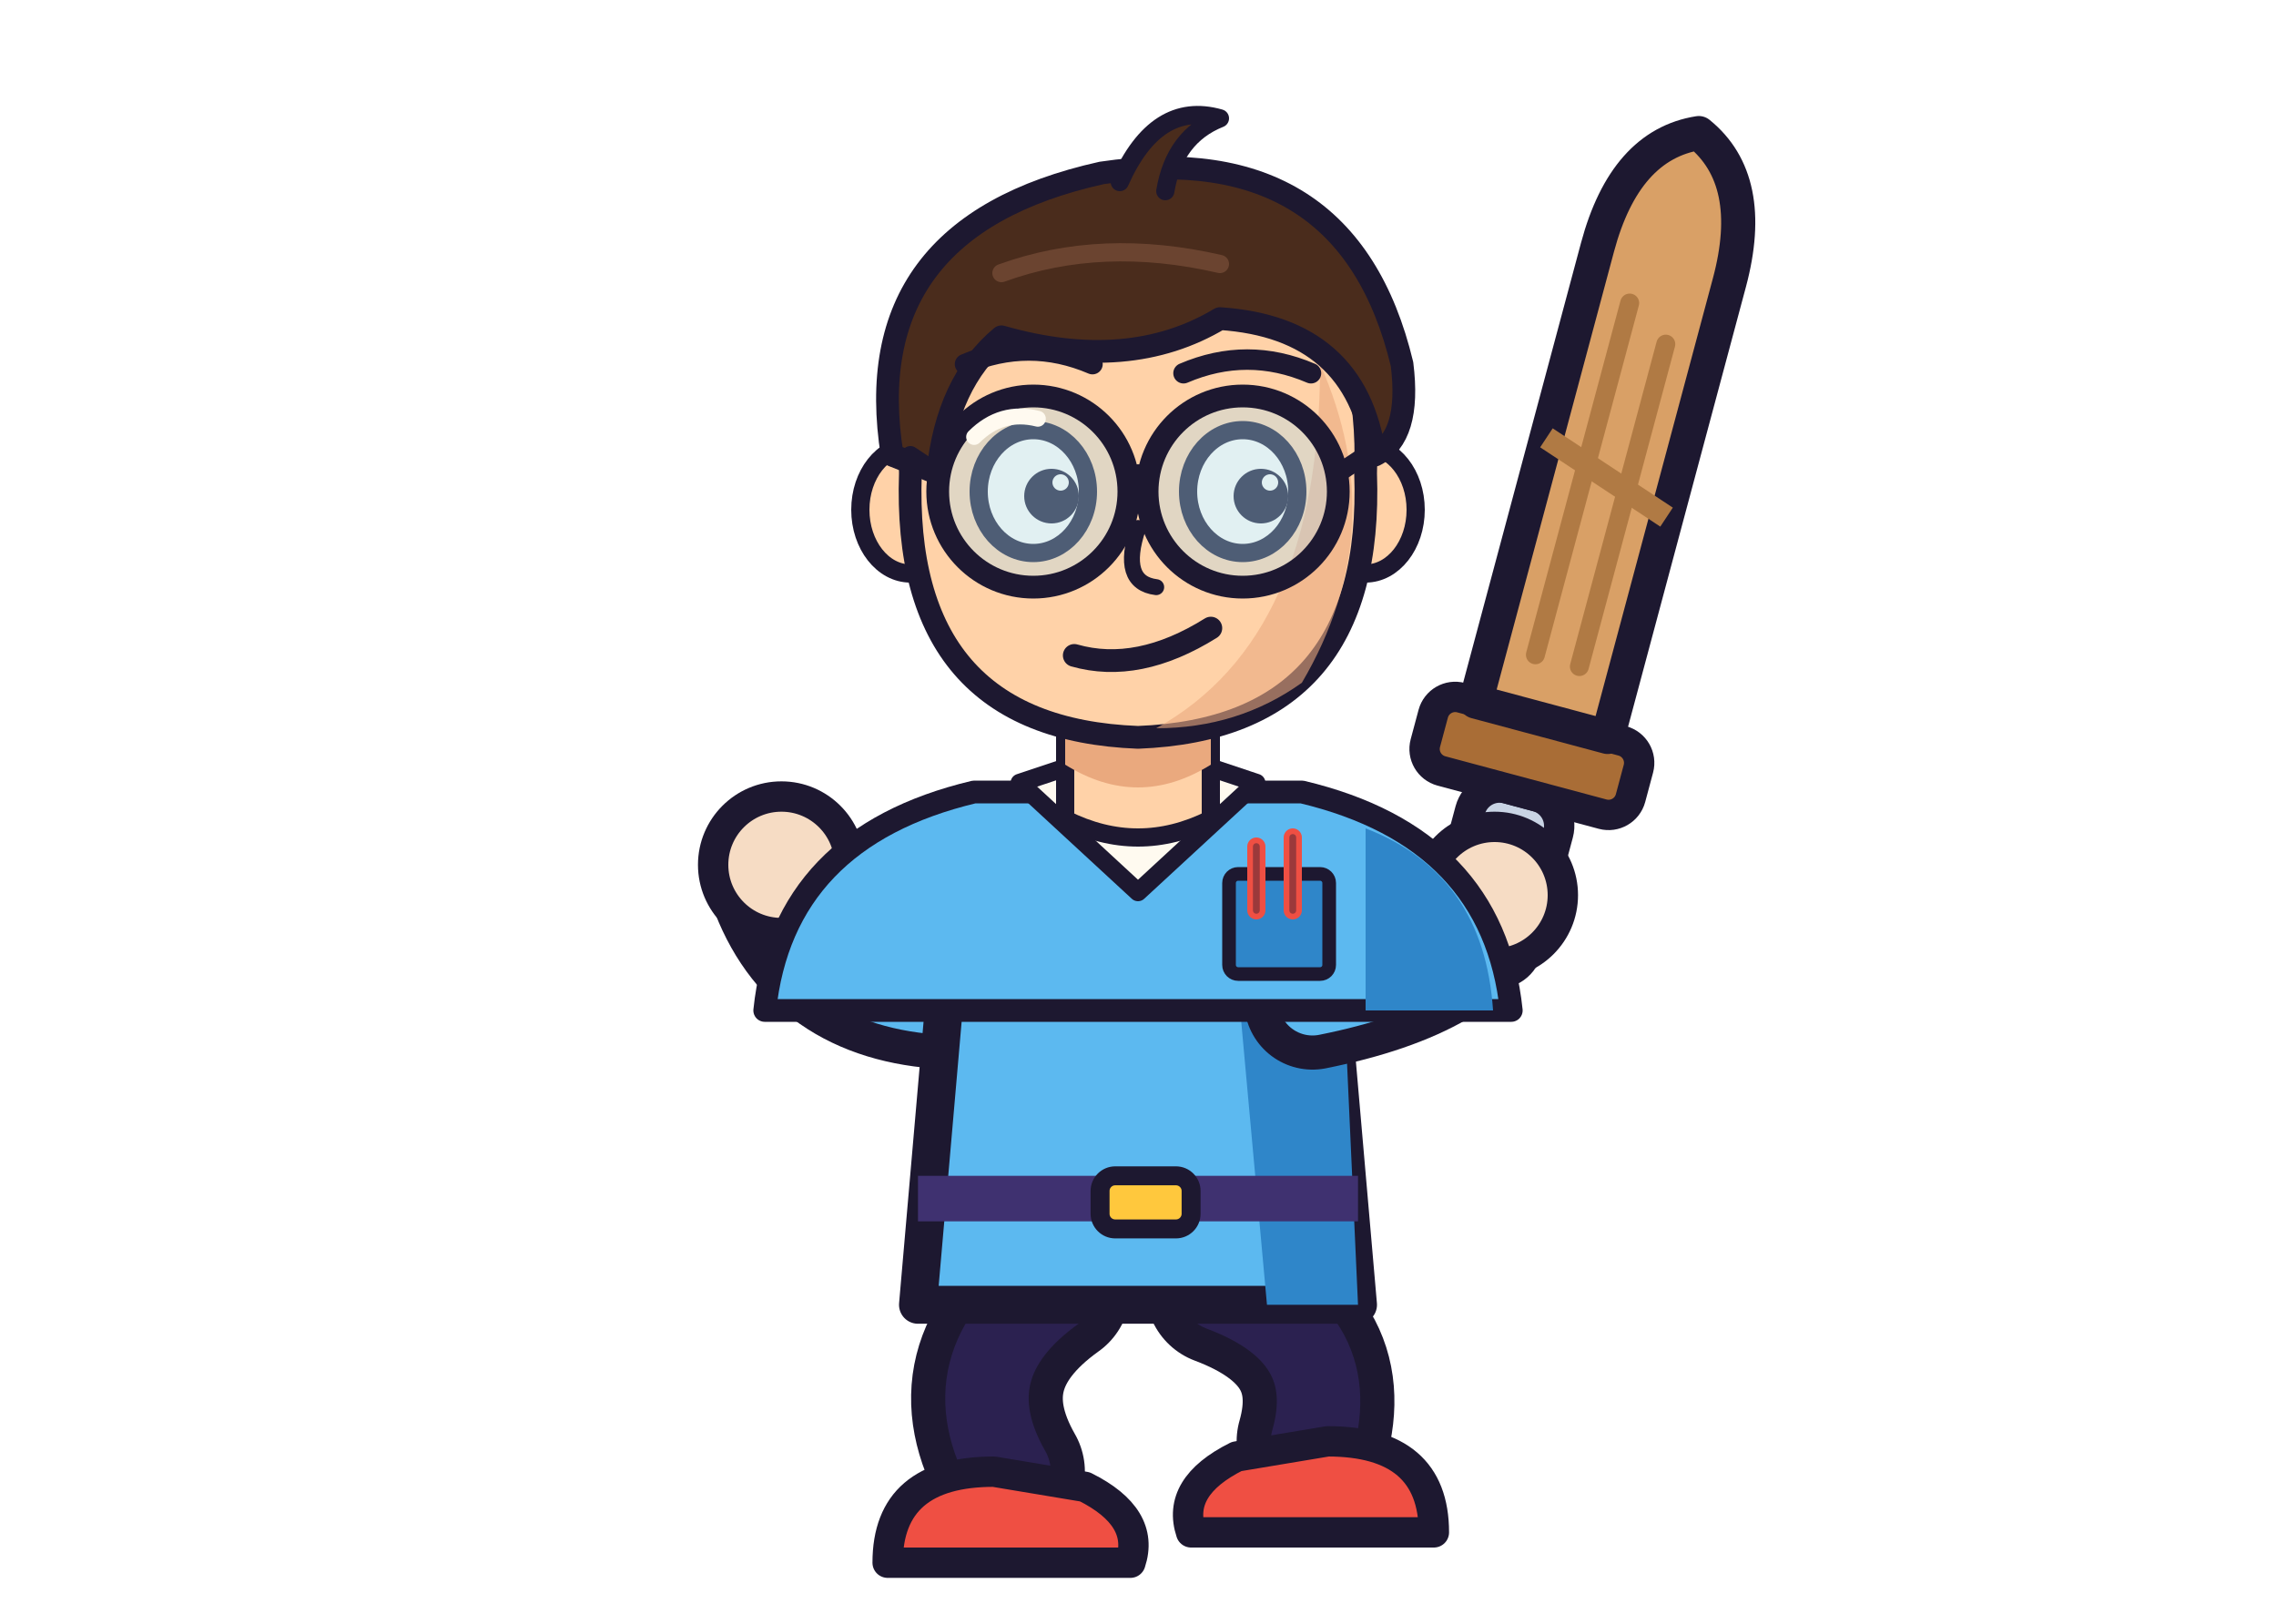
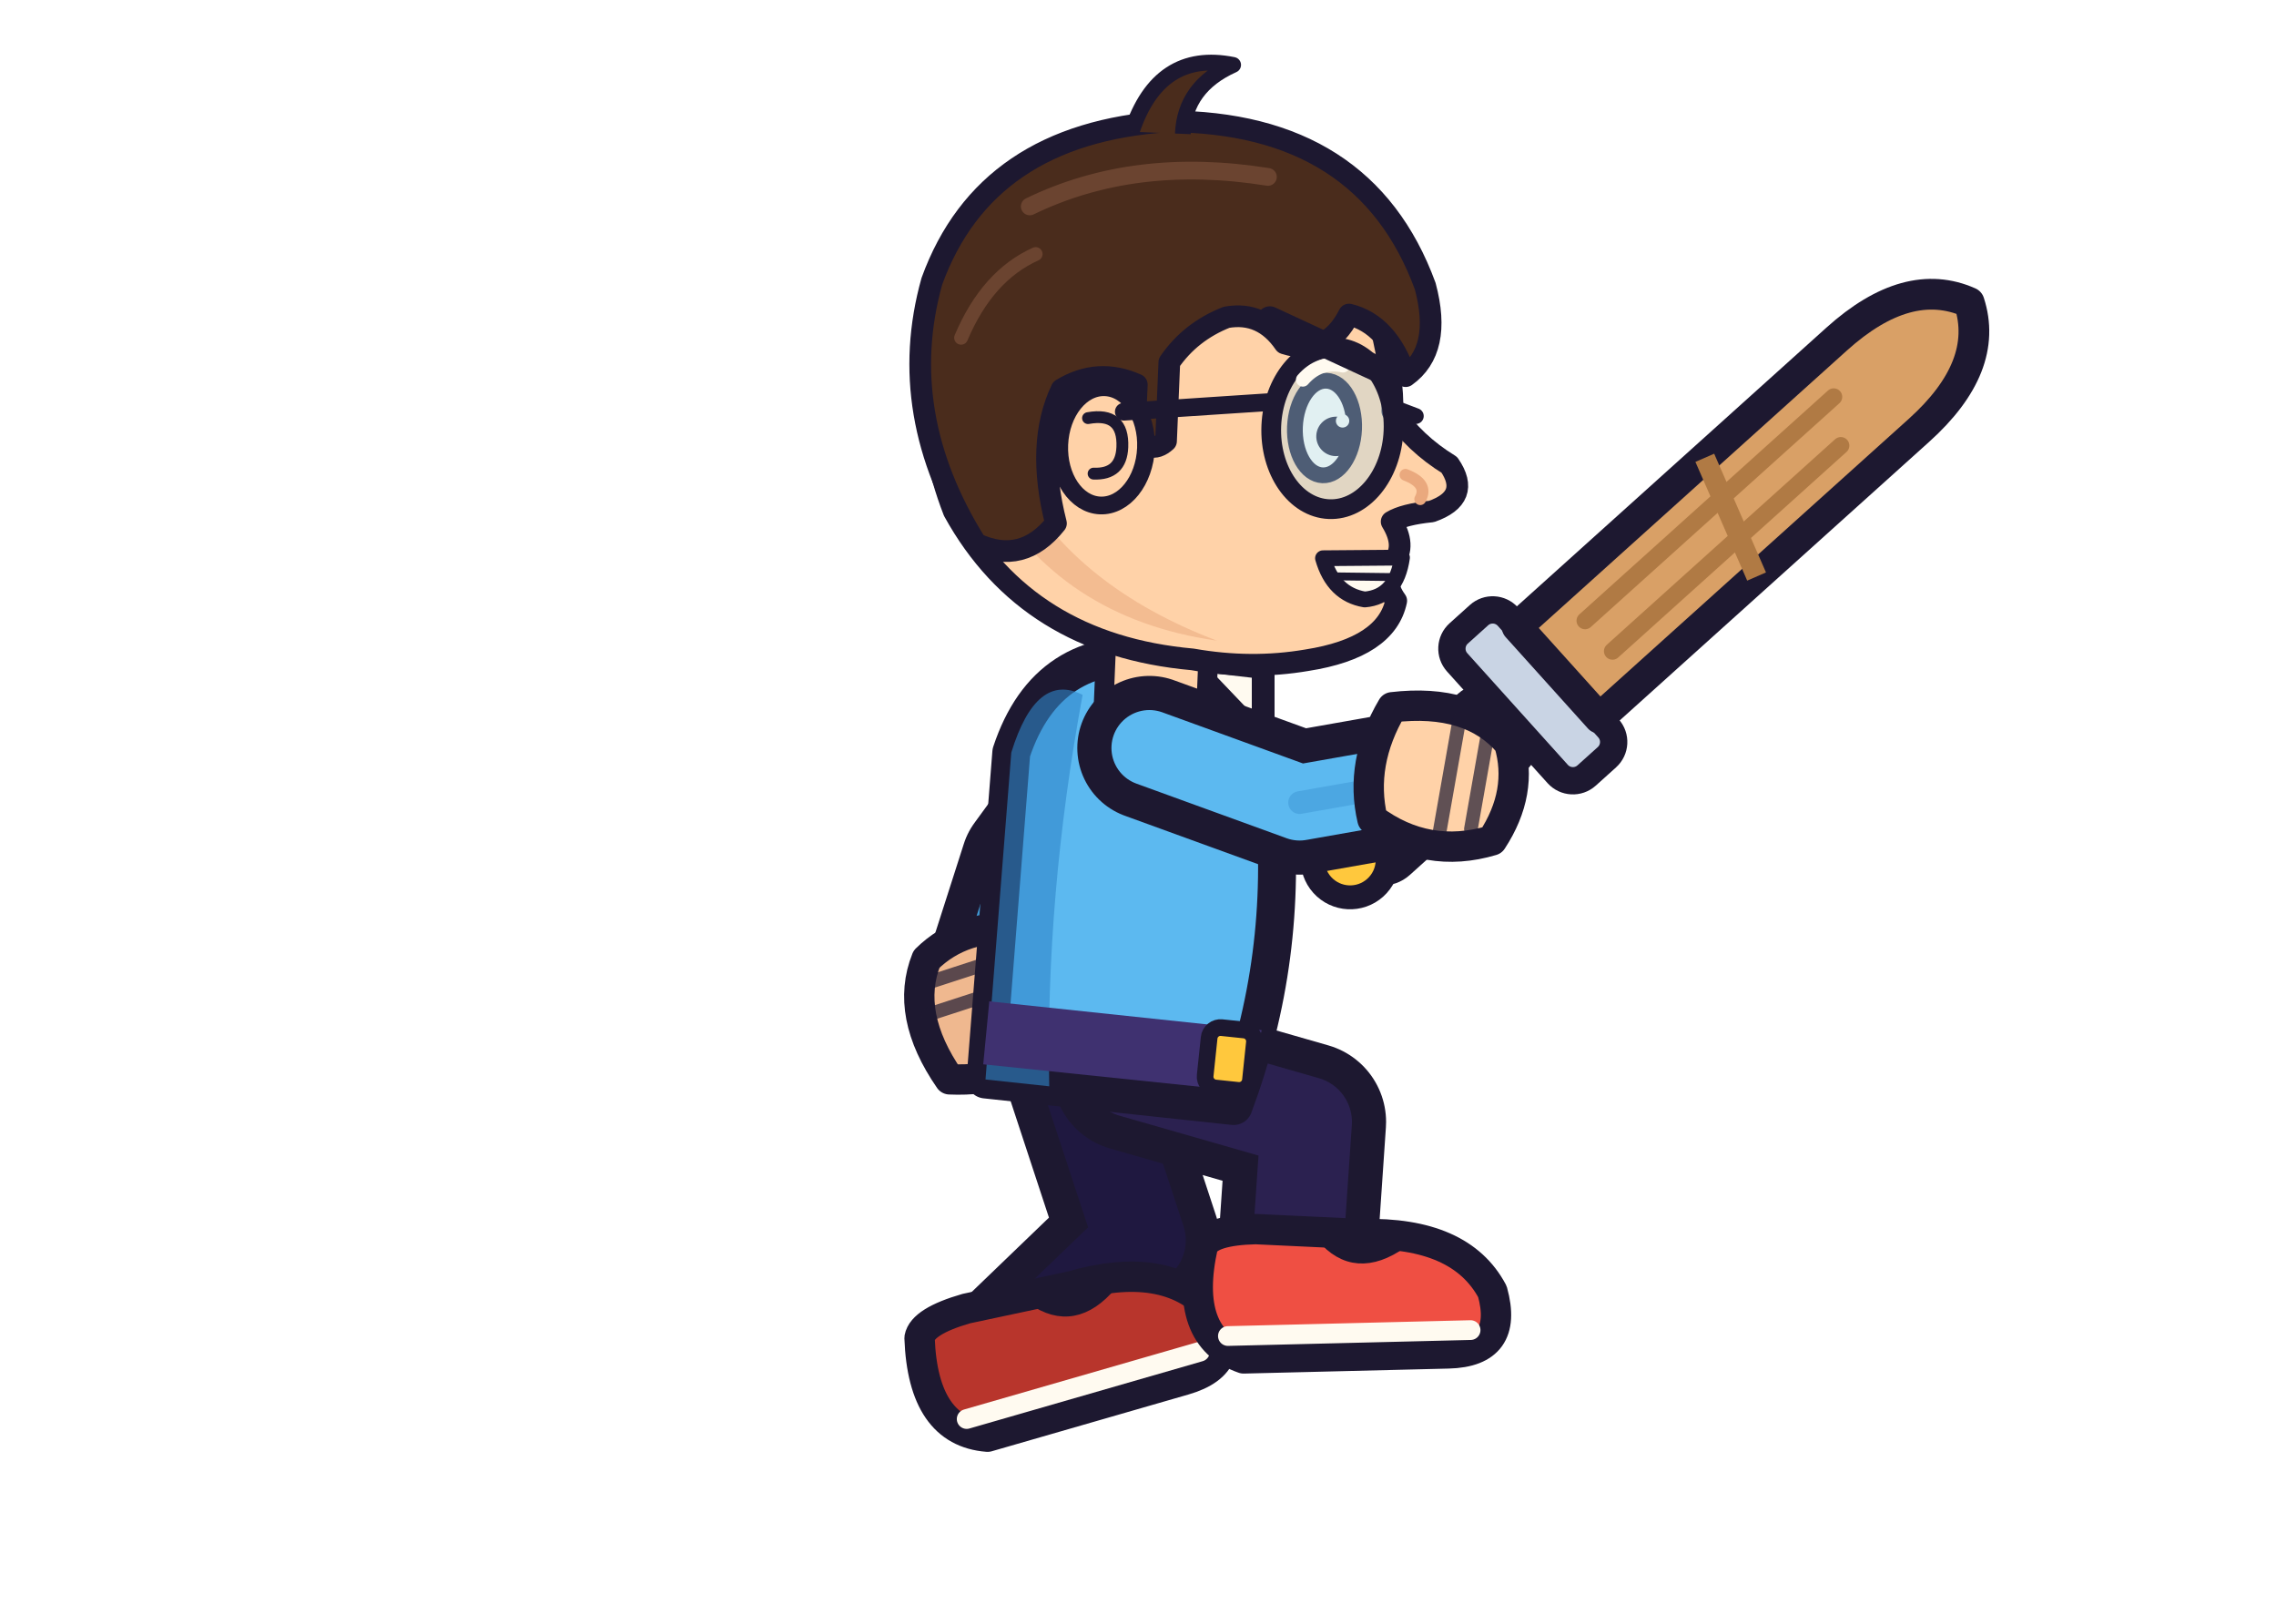
<svg xmlns="http://www.w3.org/2000/svg" viewBox="0 0 300 214" width="300" height="214">
-   <g transform="translate(75 0)">
-     <path d="M64 170 Q50 180 58 194" fill="none" stroke="#1d1830" stroke-width="20" stroke-linecap="round" stroke-linejoin="round" />
-     <path d="M64 170 Q50 180 58 194" fill="none" stroke="#2b2150" stroke-width="11" stroke-linecap="round" stroke-linejoin="round" />
-     <path d="M86 170 Q102 176 98 190" fill="none" stroke="#1d1830" stroke-width="20" stroke-linecap="round" stroke-linejoin="round" />
-     <path d="M86 170 Q102 176 98 190" fill="none" stroke="#2b2150" stroke-width="11" stroke-linecap="round" stroke-linejoin="round" />
-     <path d="M42 206 Q42 194 56 194 L68 196 Q76 200 74 206 Z" fill="#ef4f43" stroke="#1d1830" stroke-width="4" stroke-linejoin="round" />
-     <path d="M114 202 Q114 190 100 190 L88 192 Q80 196 82 202 Z" fill="#ef4f43" stroke="#1d1830" stroke-width="4" stroke-linejoin="round" />
-     <path d="M52 132 Q34 132 28 118" fill="none" stroke="#1d1830" stroke-width="18" stroke-linecap="round" stroke-linejoin="round" />
-     <path d="M52 132 Q34 132 28 118" fill="none" stroke="#5cb9f0" stroke-width="9" stroke-linecap="round" stroke-linejoin="round" />
-     <circle cx="28" cy="114" r="9" fill="#f6dcc4" stroke="#1d1830" stroke-width="4" />
-     <path d="M50 126 L100 126 L104 172 L46 172 Z" fill="#5cb9f0" stroke="#1d1830" stroke-width="5" stroke-linejoin="round" />
-     <path d="M88 128 L102 128 L104 172 L92 172 Z" fill="#2f86c9" />
-     <path d="M46 158 L104 158" stroke="#3f3170" stroke-width="6" />
-     <rect x="70" y="155" width="12" height="7" rx="2" fill="#ffc83d" stroke="#1d1830" stroke-width="2.5" />
-     <g transform="translate(122 118) rotate(-75)">
-       <rect x="-10" y="-6" width="24" height="12" rx="4" fill="#c9d4e4" stroke="#1d1830" stroke-width="4" />
-       <path d="M-4 -6 L-4 6 M4 -6 L4 6" stroke="#9aa6b8" stroke-width="2.5" />
-       <rect x="14" y="-14" width="10" height="28" rx="3" fill="#a96d36" stroke="#1d1830" stroke-width="4" />
-       <path d="M24 -9 L86 -9 Q100 -9 104 0 Q100 9 86 9 L24 9 Z" fill="#d9a066" stroke="#1d1830" stroke-width="4.5" stroke-linejoin="round" />
-       <path d="M32 -3 L80 -3 M32 3 L76 3" stroke="#b07a44" stroke-width="2.5" stroke-linecap="round" />
-       <path d="M60 -9 L54 9" stroke="#b07a44" stroke-width="3" />
-     </g>
-     <path d="M98 132 Q118 128 122 118" fill="none" stroke="#1d1830" stroke-width="18" stroke-linecap="round" stroke-linejoin="round" />
-     <path d="M98 132 Q118 128 122 118" fill="none" stroke="#5cb9f0" stroke-width="9" stroke-linecap="round" stroke-linejoin="round" />
-     <circle cx="122" cy="118" r="9" fill="#f6dcc4" stroke="#1d1830" stroke-width="4" />
-     <g transform="translate(15 0) scale(0.6)">
-       <g>
-         <g>
-           <path d="M18 222 Q22 184 64 174 L136 174 Q178 184 182 222 Z" fill="#5cb9f0" stroke="#1d1830" stroke-width="5" stroke-linejoin="round" stroke-linecap="round" />
-           <path d="M150 182 Q176 192 178 222 L150 222 Z" fill="#2f86c9" />
-           <path d="M74 172 L100 196 L126 172 L114 168 L100 182 L86 168 Z" fill="#fffaf0" stroke="#1d1830" stroke-width="4" stroke-linejoin="round" stroke-linecap="round" />
-         </g>
-         <rect x="120" y="192" width="22" height="22" rx="2" fill="#2f86c9" stroke="#1d1830" stroke-width="3" stroke-linejoin="round" stroke-linecap="round" />
-         <path d="M126 186 L126 200 M134 184 L134 200" stroke="#ef4f43" stroke-width="4" stroke-linecap="round" />
-         <path d="M126 186 L126 200 M134 184 L134 200" stroke="#1d1830" stroke-width="1.5" stroke-linecap="round" opacity="0.4" />
-         <g>
-           <path d="M84 150 L84 180 Q100 188 116 180 L116 150 Z" fill="#ffd2a8" stroke="#1d1830" stroke-width="4" stroke-linejoin="round" stroke-linecap="round" />
-           <path d="M84 158 Q100 170 116 158 L116 168 Q100 178 84 168 Z" fill="#eaa97e" />
-         </g>
-         <ellipse cx="50" cy="112" rx="11" ry="14" fill="#ffd2a8" stroke="#1d1830" stroke-width="4" stroke-linejoin="round" stroke-linecap="round" />
-         <ellipse cx="150" cy="112" rx="11" ry="14" fill="#ffd2a8" stroke="#1d1830" stroke-width="4" stroke-linejoin="round" stroke-linecap="round" />
-         <path d="M50 104 Q48 50 100 48 Q152 50 150 104 Q152 160 100 162 Q48 160 50 104 Z" fill="#ffd2a8" stroke="#1d1830" stroke-width="5" stroke-linejoin="round" stroke-linecap="round" />
-         <path d="M140 80 Q156 116 136 150 Q122 160 104 160 Q140 140 140 80 Z" fill="#eaa97e" opacity="0.6" />
-         <path d="M46 100 Q38 50 92 38 Q146 30 158 80 Q160 96 152 100 Q148 72 118 70 Q98 82 70 74 Q58 84 56 104 Z" fill="#4a2c1c" stroke="#1d1830" stroke-width="5" stroke-linejoin="round" stroke-linecap="round" />
-         <path d="M96 40 Q104 22 118 26 Q108 30 106 42" fill="#4a2c1c" stroke="#1d1830" stroke-width="4" stroke-linejoin="round" stroke-linecap="round" />
-         <path d="M70 60 Q92 52 118 58" fill="none" stroke="#6b4430" stroke-width="4" stroke-linecap="round" />
-         <g>
-           <ellipse cx="77" cy="108" rx="12" ry="13.5" fill="#fffaf0" stroke="#1d1830" stroke-width="4" stroke-linejoin="round" stroke-linecap="round" />
-           <ellipse cx="123" cy="108" rx="12" ry="13.5" fill="#fffaf0" stroke="#1d1830" stroke-width="4" stroke-linejoin="round" stroke-linecap="round" />
-           <circle cx="81" cy="109" r="6" fill="#1d1830" />
-           <circle cx="127" cy="109" r="6" fill="#1d1830" />
-           <circle cx="83" cy="106" r="1.8" fill="#fffaf0" />
-           <circle cx="129" cy="106" r="1.8" fill="#fffaf0" />
-         </g>
-         <g fill="none">
-           <circle cx="77" cy="108" r="21" fill="#a9dcf7" fill-opacity="0.35" stroke="#1d1830" stroke-width="5" stroke-linejoin="round" stroke-linecap="round" />
-           <circle cx="123" cy="108" r="21" fill="#a9dcf7" fill-opacity="0.35" stroke="#1d1830" stroke-width="5" stroke-linejoin="round" stroke-linecap="round" />
-           <path d="M98 106 Q100 102 102 106" stroke="#1d1830" stroke-width="4" stroke-linejoin="round" stroke-linecap="round" />
-           <path d="M56 104 L50 100 M144 104 L150 100" stroke="#1d1830" stroke-width="4" stroke-linejoin="round" stroke-linecap="round" />
-           <path d="M64 96 Q70 90 78 92" stroke="#fffaf0" stroke-width="3.5" stroke-linecap="round" />
-         </g>
-         <path d="M62 80 Q76 74 90 80 M110 82 Q124 76 138 82" fill="none" stroke="#1d1830" stroke-width="4.5" stroke-linejoin="round" stroke-linecap="round" />
-         <path d="M100 116 Q96 128 104 129" fill="none" stroke="#1d1830" stroke-width="3.5" stroke-linejoin="round" stroke-linecap="round" />
-         <path d="M86 144 Q100 148 116 138" fill="none" stroke="#1d1830" stroke-width="5" stroke-linejoin="round" stroke-linecap="round" />
-       </g>
-     </g>
+   <path d="M148.5 97.1 L136.1 114.1 L130.3 132.2" fill="none" stroke="#1d1830" stroke-width="19" stroke-linecap="round" stroke-linejoin="round" />
+   <path d="M148.5 97.1 L136.1 114.1 L130.3 132.2" fill="none" stroke="#3f97d2" stroke-width="10" stroke-linecap="round" stroke-linejoin="round" />
+   <g transform="translate(130.3 132.2) rotate(-108)">
+     <path d="M-8 -8 Q2 -11 8 -6 Q11 0 8 7 Q0 11 -8 7 Q-11 0 -8 -8 Z" fill="#efb88f" stroke="#1d1830" stroke-width="4" stroke-linejoin="round" />
+     <path d="M1 -8 L1 7 M5 -6 L5 6" stroke="#1d1830" stroke-width="1.8" stroke-linecap="round" opacity="0.7" />
+   </g>
+   <path d="M142.8 140.7 L150.3 163.5 L134.4 178.8" fill="none" stroke="#1d1830" stroke-width="21" stroke-linecap="round" stroke-linejoin="round" />
+   <path d="M142.8 140.7 L150.3 163.5 L134.4 178.8" fill="none" stroke="#1f1840" stroke-width="12" stroke-linecap="round" stroke-linejoin="round" />
+   <g transform="translate(134.4 178.8) rotate(-16.1)">
+     <path d="M-12 -6 Q-15 6 -7 9 L20 9 Q28 9 26 1 Q22 -7 9 -7 L-5 -8 Q-11 -8 -12 -6 Z" fill="#b8352c" stroke="#1d1830" stroke-width="4" stroke-linejoin="round" />
+     <path d="M-9 6 L23 6" stroke="#fffaf0" stroke-width="2.6" stroke-linecap="round" />
+     <path d="M4 -7 Q8 -2 14 -6" fill="none" stroke="#1d1830" stroke-width="2.2" stroke-linecap="round" />
+   </g>
+   <path d="M149.2 141.3 L172.2 147.9 L170.7 169.9" fill="none" stroke="#1d1830" stroke-width="21" stroke-linecap="round" stroke-linejoin="round" />
+   <path d="M149.2 141.3 L172.2 147.9 L170.7 169.9" fill="none" stroke="#2b2150" stroke-width="12" stroke-linecap="round" stroke-linejoin="round" />
+   <g transform="translate(170.7 169.9) rotate(-1.4)">
+     <path d="M-12 -6 Q-15 6 -7 9 L20 9 Q28 9 26 1 Q22 -7 9 -7 L-5 -8 Q-11 -8 -12 -6 Z" fill="#ef4f43" stroke="#1d1830" stroke-width="4" stroke-linejoin="round" />
+     <path d="M-9 6 L23 6" stroke="#fffaf0" stroke-width="2.6" stroke-linecap="round" />
+     <path d="M4 -7 Q8 -2 14 -6" fill="none" stroke="#1d1830" stroke-width="2.2" stroke-linecap="round" />
+   </g>
+   <path d="M129.9 142.3 L162.6 145.8 Q169.9 126.3 167.9 105.3 Q165.3 89.1 152.8 86.5 Q138 85 133.3 99.2 Z" fill="#5cb9f0" stroke="#1d1830" stroke-width="5" stroke-linejoin="round" />
+   <path d="M129.9 142.3 L138.3 143.2 Q137.8 118.1 142.7 91.6 Q136.6 88.5 133.3 99.2 Z" fill="#2f86c9" opacity="0.6" />
+   <path d="M130.4 132 L166.3 135.8 L164.3 143.9 L129.6 140.3 Z" fill="#3f3170" />
+   <rect x="159.1" y="135.6" width="6" height="8" rx="1.5" fill="#ffc83d" stroke="#1d1830" stroke-width="2.2" transform="rotate(6 162.1 139.6)" />
+   <path d="M156 86.8 L166.5 97.8 L166.5 88 Z" fill="#fffaf0" stroke="#1d1830" stroke-width="3" stroke-linejoin="round" />
+   <g transform="translate(152.3 91.4) rotate(2.4) scale(0.52) translate(-103 -176)">
+     <path d="M90 146 L90 182 L116 182 L116 146 Z" fill="#ffd2a8" stroke="#1d1830" stroke-width="5" stroke-linejoin="round" />
+     <path d="M93 150 L113 150 L113 160 Q102 166 93 158 Z" fill="#eaa97e" opacity="0.7" />
+     <path d="M112 167 Q70 165 50 132 Q36 100 50 70 Q70 40 104 40 Q146 42 156 80 Q160 94 160 102 Q166 110 175 115 Q181 123 171 127 Q164 128 161 130 Q165 136 162 140 Q159 145 163 150 Q161 162 141 166 Q127 169 112 167 Z" fill="#ffd2a8" stroke="#1d1830" stroke-width="5.5" stroke-linejoin="round" />
+     <path d="M58 126 Q78 158 118 162 Q82 150 66 124 Z" fill="#eaa97e" opacity="0.55" />
+     <path d="M164 118 Q170 120 168 124" fill="none" stroke="#eaa97e" stroke-width="3" stroke-linecap="round" />
+     <path d="M56 140 Q34 108 42 74 Q54 36 100 31 Q150 29 167 70 Q172 86 163 93 Q158 80 148 78 Q143 89 132 86 Q126 78 117 80 Q108 84 103 92 L103 112 Q99 116 95 110 L95 98 Q85 94 76 100 Q70 114 76 134 Q68 145 56 140 Z" fill="#4a2c1c" stroke="#1d1830" stroke-width="5.5" stroke-linejoin="round" />
+     <path d="M91 34 Q97 13 116 16 Q104 22 104 34" fill="#4a2c1c" stroke="#1d1830" stroke-width="4" stroke-linejoin="round" />
+     <path d="M66 54 Q92 40 126 44" fill="none" stroke="#6b4430" stroke-width="4.5" stroke-linecap="round" />
+     <path d="M50 88 Q56 72 68 66" fill="none" stroke="#6b4430" stroke-width="3.5" stroke-linecap="round" />
+     <ellipse cx="87" cy="114" rx="11" ry="15" fill="#ffd2a8" stroke="#1d1830" stroke-width="4.5" />
+     <path d="M83 107 Q92 105 92 114 Q92 121 85 121" fill="none" stroke="#1d1830" stroke-width="3" stroke-linecap="round" />
+     <ellipse cx="143" cy="107" rx="7.5" ry="12" fill="#fffaf0" stroke="#1d1830" stroke-width="4" />
+     <circle cx="146" cy="109" r="5" fill="#1d1830" />
+     <circle cx="147.5" cy="105" r="1.7" fill="#fffaf0" />
+     <path d="M129 101 L92 105" fill="none" stroke="#1d1830" stroke-width="4.5" stroke-linecap="round" />
+     <ellipse cx="145" cy="107" rx="15.5" ry="20.5" fill="#a9dcf7" fill-opacity="0.35" stroke="#1d1830" stroke-width="5" />
+     <path d="M160 101 L166 103" stroke="#1d1830" stroke-width="4" stroke-linecap="round" />
+     <path d="M137 95 Q141 90 147 91" fill="none" stroke="#fffaf0" stroke-width="3.5" stroke-linecap="round" />
+     <path d="M128 80 L157 92" fill="none" stroke="#1d1830" stroke-width="6.5" stroke-linecap="round" />
+     <path d="M144 140 L164 139 Q163 149 155 150 Q147 149 144 140 Z" fill="#fffaf0" stroke="#1d1830" stroke-width="4" stroke-linejoin="round" />
+     <path d="M146 144.5 L163 144" stroke="#1d1830" stroke-width="2" />
+   </g>
+   <g transform="translate(190 102.5) rotate(-42) scale(0.9)">
+     <rect x="-17" y="-5.5" width="31" height="11" rx="4" fill="#a96d36" stroke="#1d1830" stroke-width="4" />
+     <circle cx="-18" cy="0" r="5.5" fill="#ffc83d" stroke="#1d1830" stroke-width="3.5" />
+     <rect x="13" y="-14" width="10" height="28" rx="3" fill="#c9d4e4" stroke="#1d1830" stroke-width="4" />
+     <path d="M23 -9 L86 -9 Q100 -9 104 0 Q100 9 86 9 L23 9 Z" fill="#d9a066" stroke="#1d1830" stroke-width="4.5" stroke-linejoin="round" />
+     <path d="M31 -3 L80 -3 M31 3 L76 3" stroke="#b07a44" stroke-width="2.5" stroke-linecap="round" />
+     <path d="M60 -9 L54 9" stroke="#b07a44" stroke-width="3" />
+   </g>
+   <path d="M151.5 98.6 L171.3 105.8 L190 102.5" fill="none" stroke="#1d1830" stroke-width="19" stroke-linecap="round" stroke-linejoin="round" />
+   <path d="M151.5 98.6 L171.3 105.8 L190 102.5" fill="none" stroke="#5cb9f0" stroke-width="10" stroke-linecap="round" stroke-linejoin="round" />
+   <path d="M171.3 105.8 L190 102.5" fill="none" stroke="#2f86c9" stroke-width="3" stroke-linecap="round" opacity="0.35" />
+   <g transform="translate(190 102.5) rotate(10)">
+     <path d="M-8 -8 Q2 -11 8 -6 Q11 0 8 7 Q0 11 -8 7 Q-11 0 -8 -8 Z" fill="#ffd2a8" stroke="#1d1830" stroke-width="4" stroke-linejoin="round" />
+     <path d="M1 -8 L1 7 M5 -6 L5 6" stroke="#1d1830" stroke-width="1.8" stroke-linecap="round" opacity="0.7" />
  </g>
</svg>
